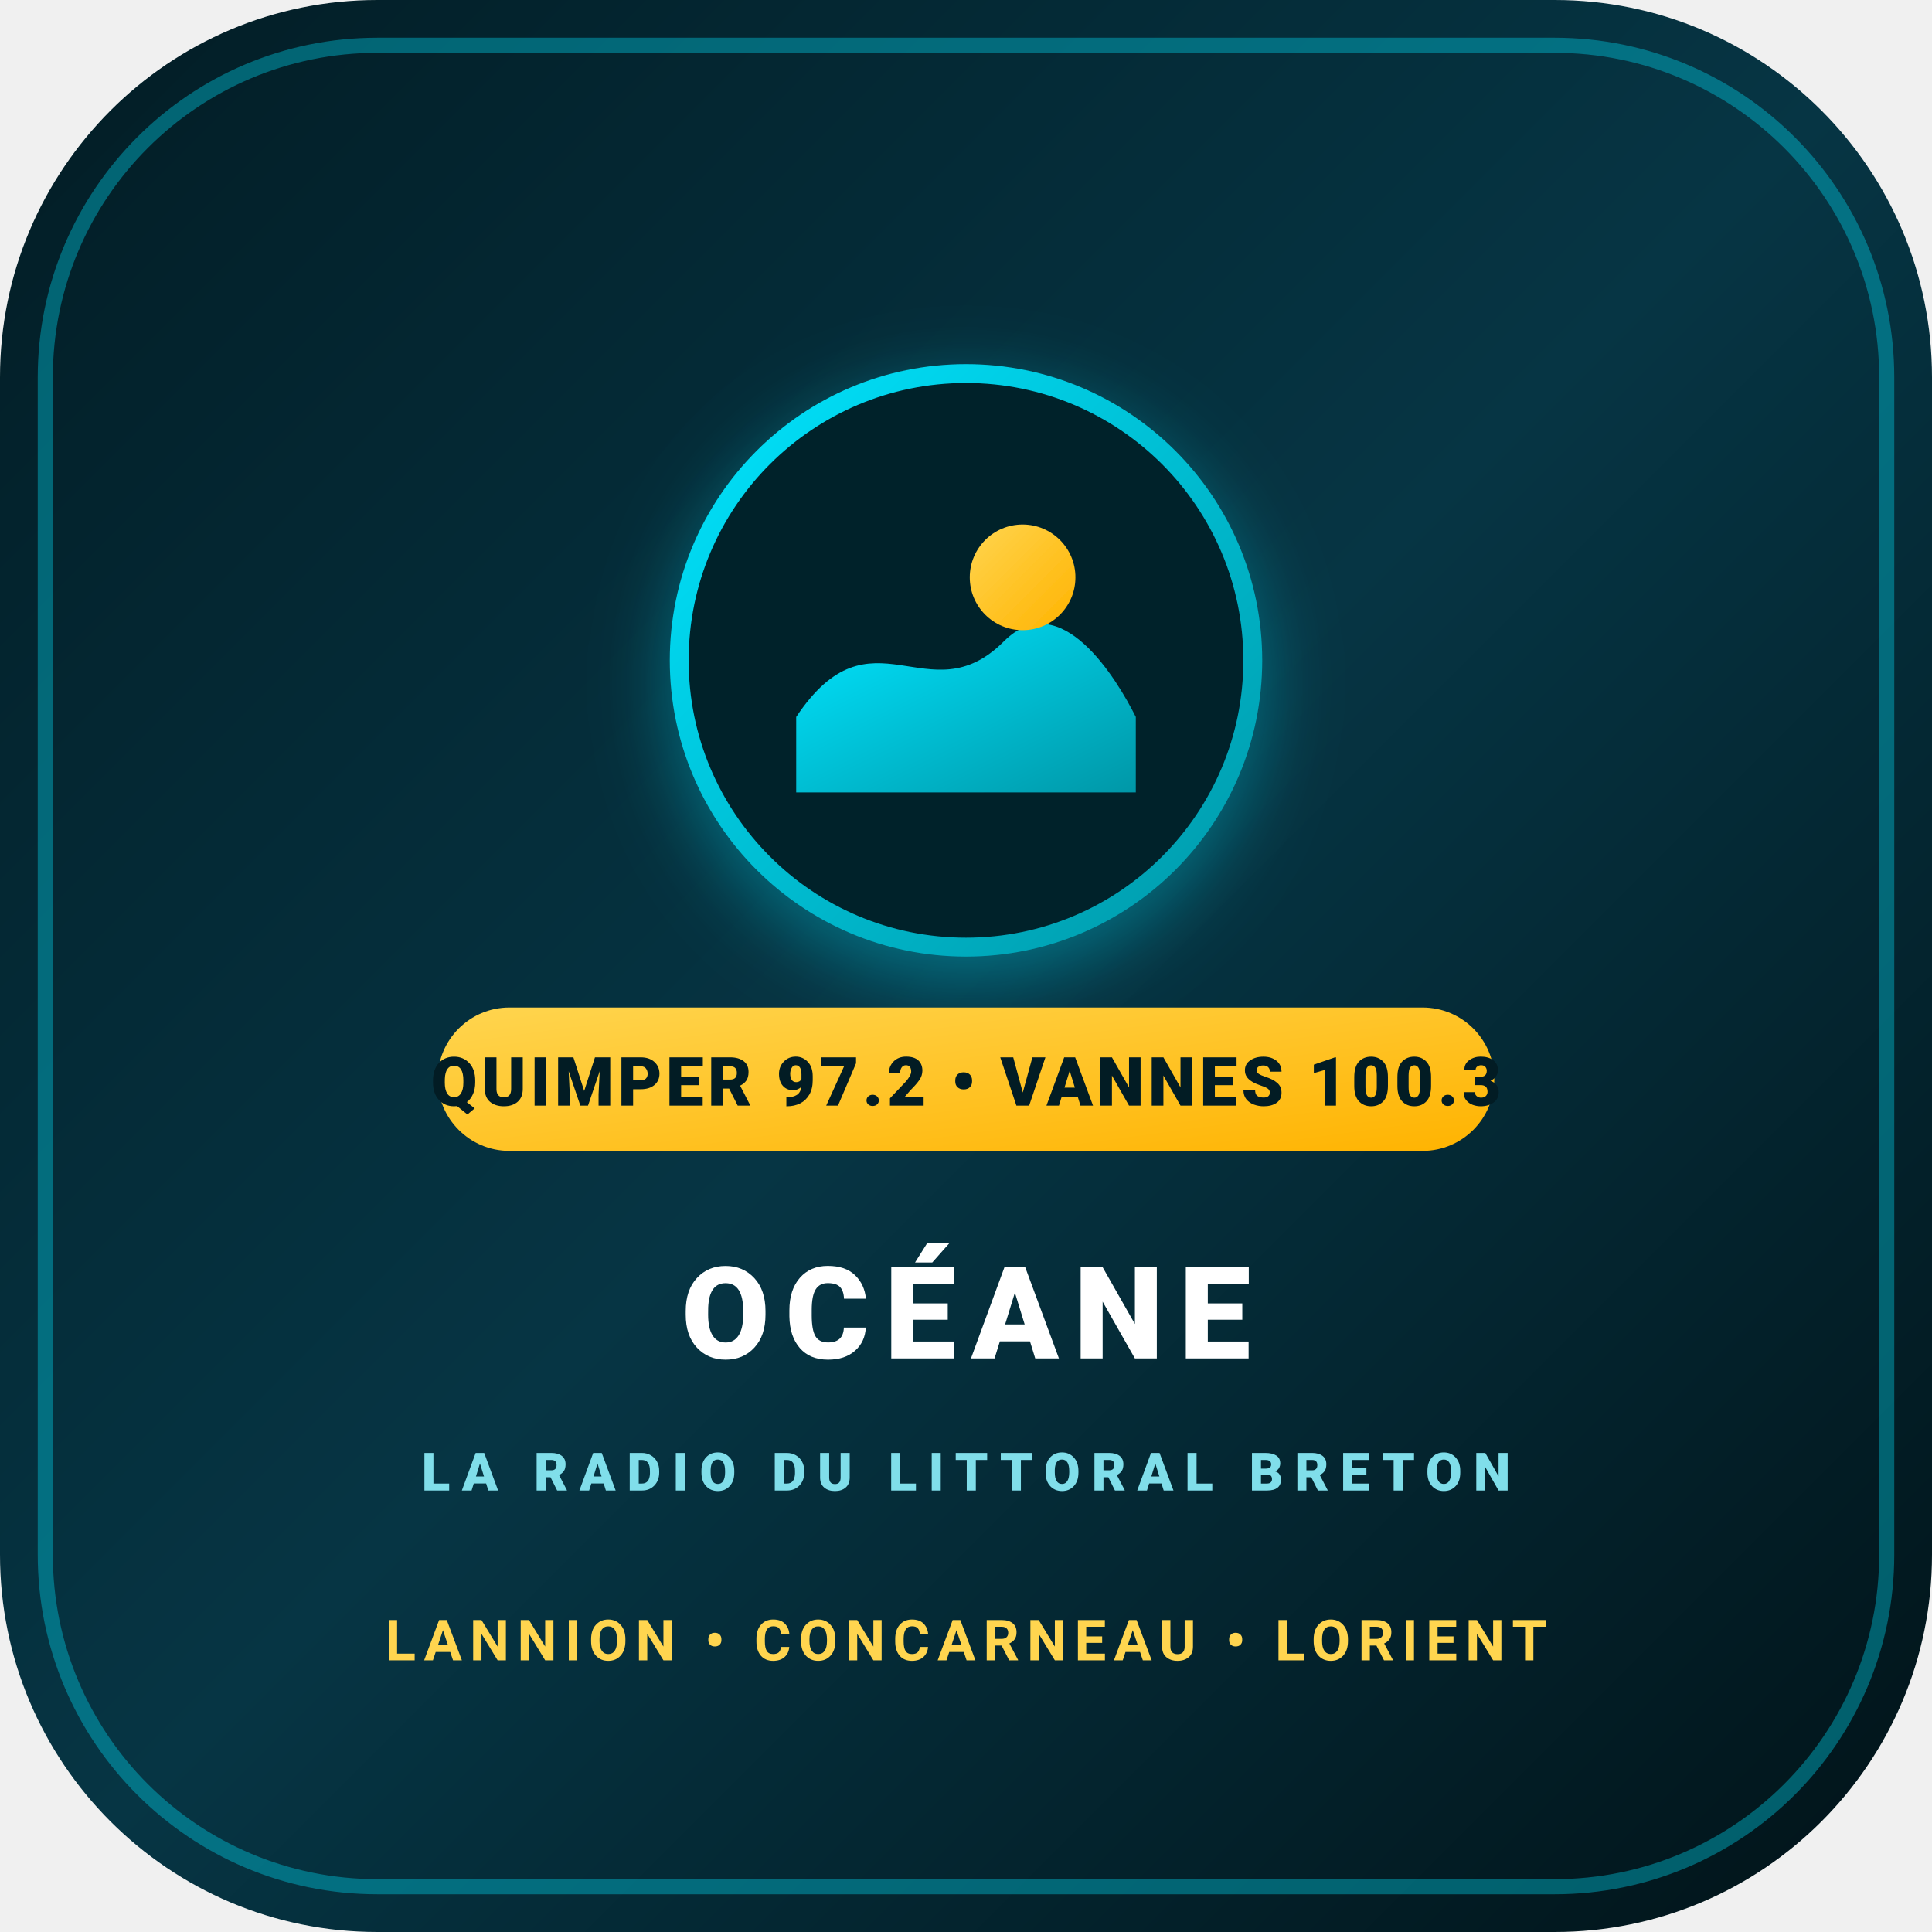
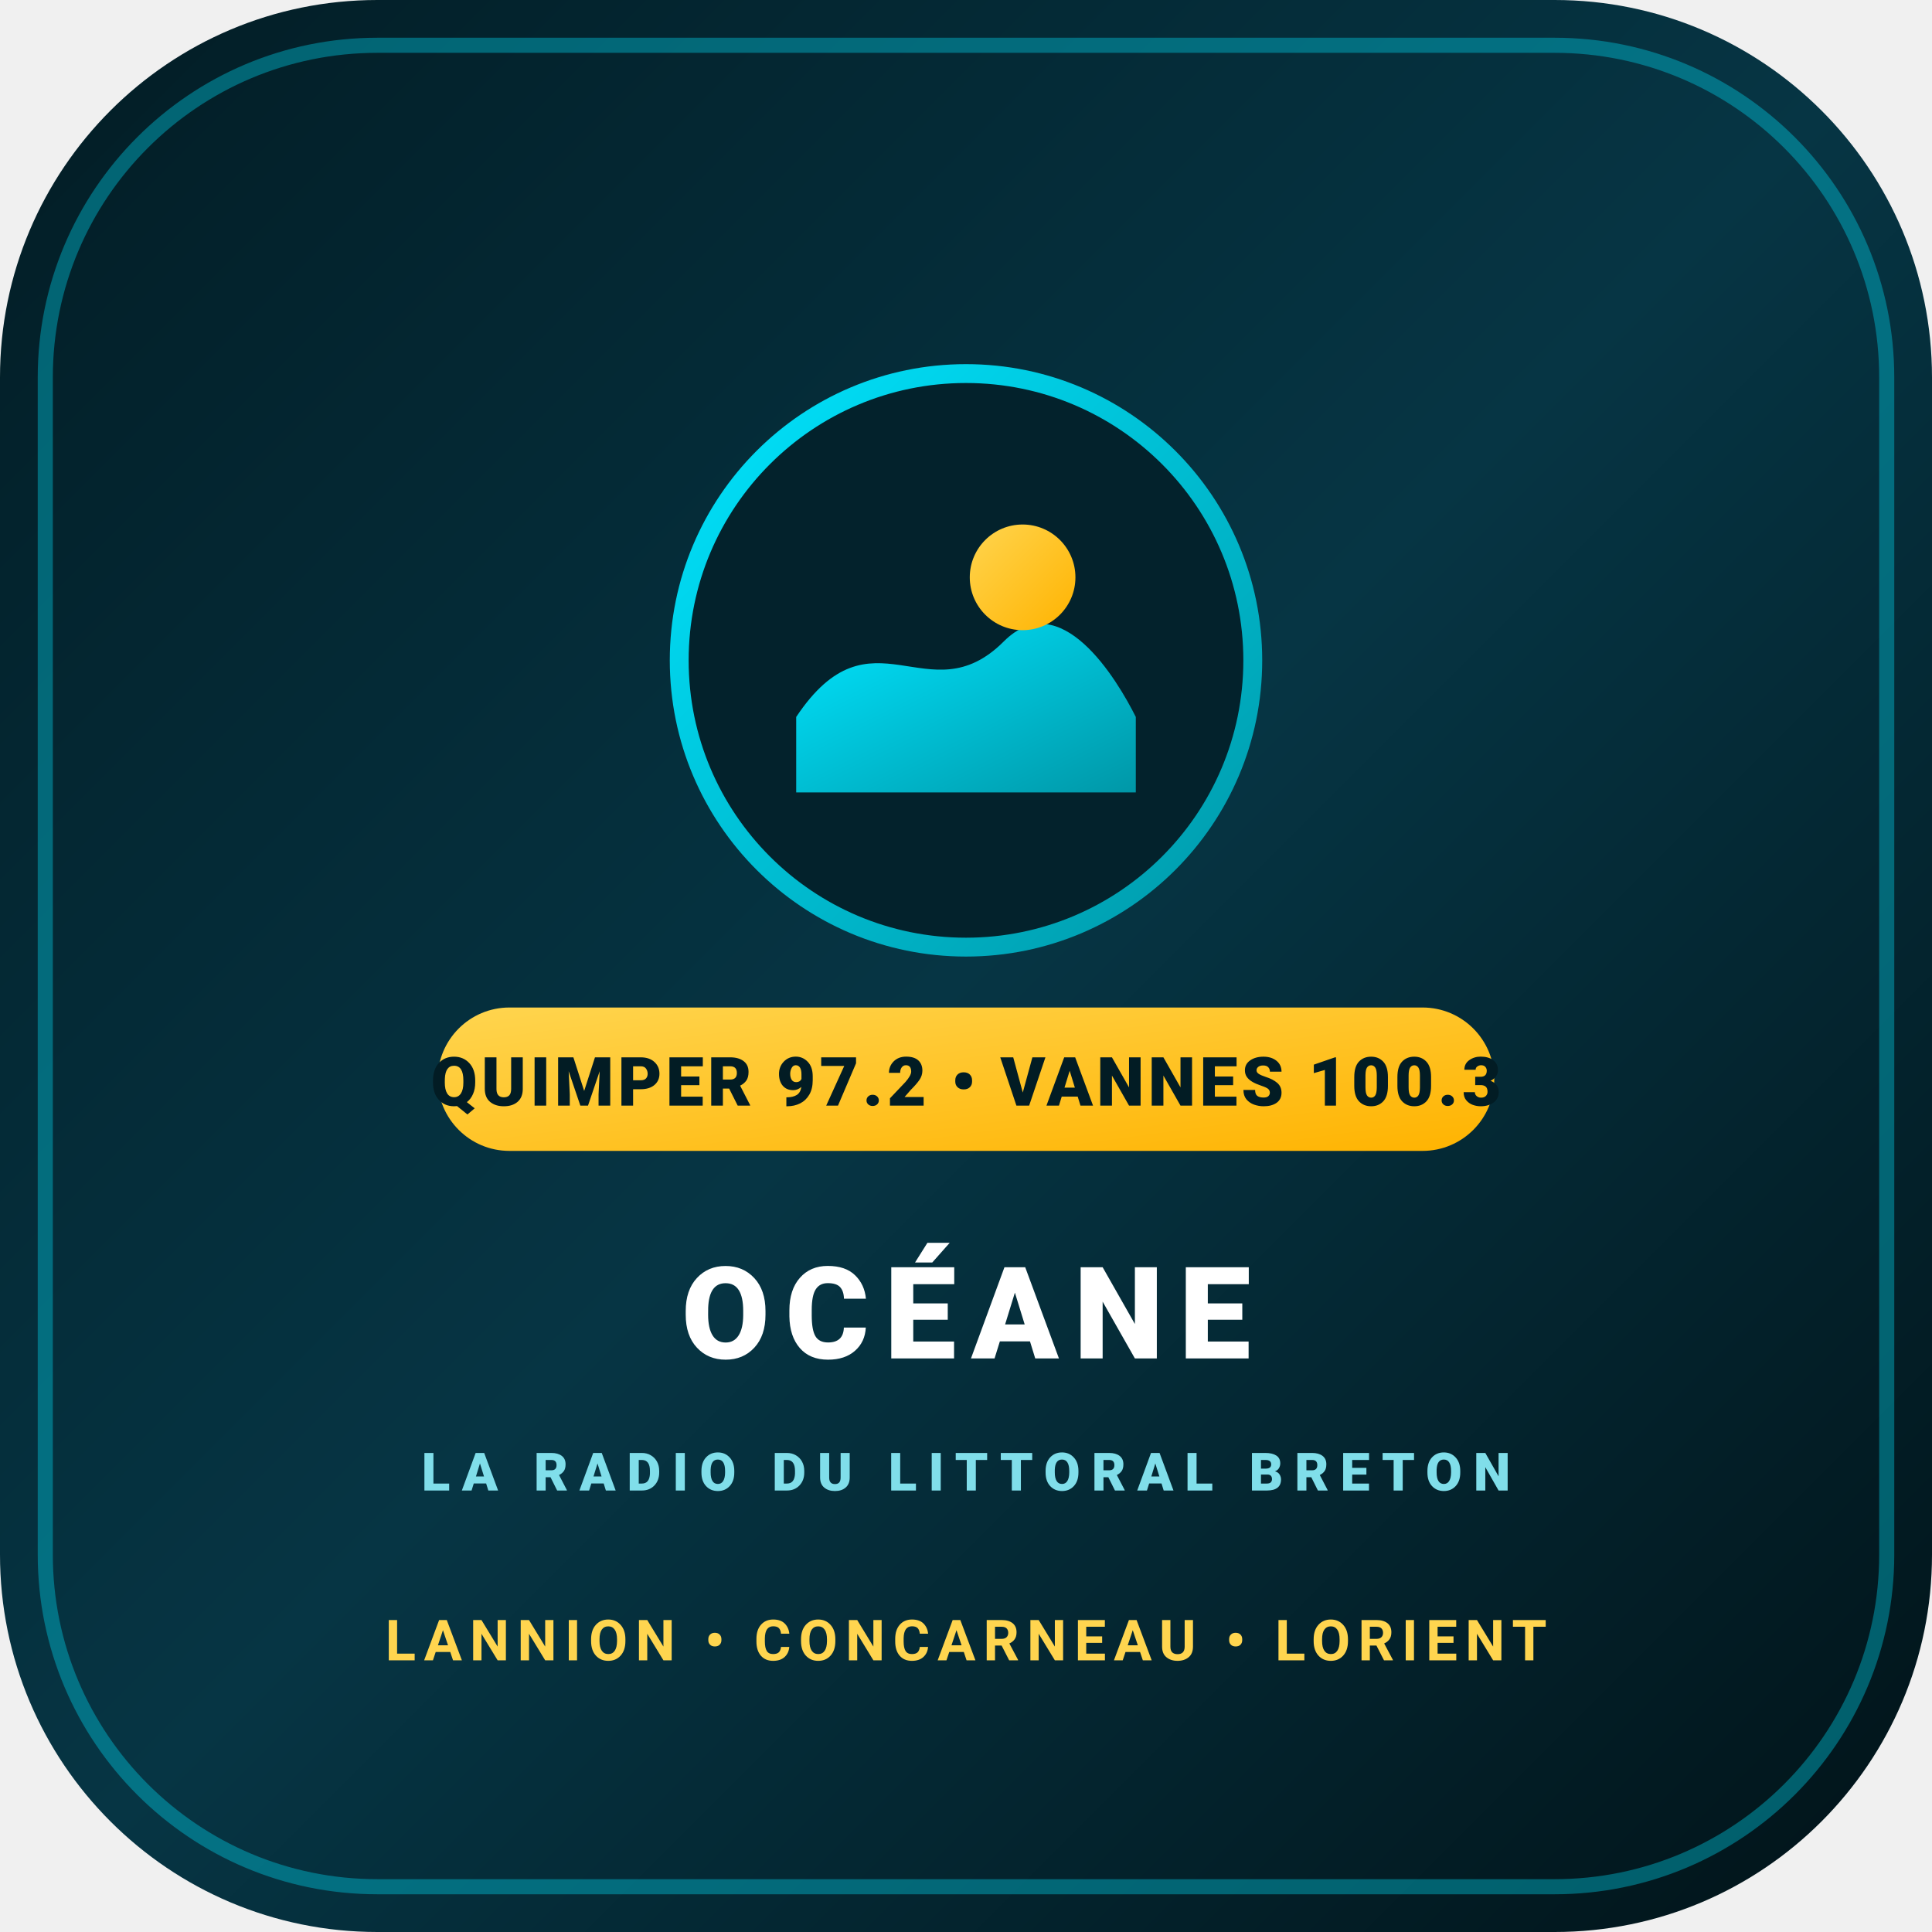
<svg xmlns="http://www.w3.org/2000/svg" viewBox="0 0 512 512" width="100%" height="100%">
  <defs>
    <linearGradient id="ocBg" x1="0%" y1="0%" x2="100%" y2="100%">
      <stop offset="0%" stop-color="#021c24" />
      <stop offset="50%" stop-color="#063544" />
      <stop offset="100%" stop-color="#011217" />
    </linearGradient>
    <linearGradient id="ocCyan" x1="0%" y1="0%" x2="100%" y2="100%">
      <stop offset="0%" stop-color="#00e5ff" />
      <stop offset="100%" stop-color="#0097a7" />
    </linearGradient>
    <linearGradient id="ocGold" x1="0%" y1="0%" x2="100%" y2="100%">
      <stop offset="0%" stop-color="#ffd54f" />
      <stop offset="100%" stop-color="#ffb300" />
    </linearGradient>
-     <filter id="ocDrop" x="-20%" y="-20%" width="140%" height="140%">
-       <feDropShadow dx="0" dy="6" stdDeviation="10" flood-color="#00e5ff" flood-opacity="0.35" />
-     </filter>
  </defs>
  <rect width="512" height="512" rx="100" fill="url(#ocBg)" />
  <rect x="12" y="12" width="488" height="488" rx="88" fill="none" stroke="#00e5ff" stroke-opacity="0.35" stroke-width="4" />
-   <g filter="url(#ocDrop)" transform="translate(256, 175)">
+   <g transform="translate(256, 175)">
    <circle cx="0" cy="0" r="76" fill="#03222c" stroke="url(#ocCyan)" stroke-width="5" />
    <path d="M -45 15 C -25 -15 -10 15 10 -5 C 25 -20 40 5 45 15 L 45 35 L -45 35 Z" fill="url(#ocCyan)" />
    <circle cx="15" cy="-22" r="14" fill="url(#ocGold)" />
  </g>
  <g transform="translate(256, 285)">
    <rect x="-140" y="-18" width="280" height="38" rx="19" fill="url(#ocGold)" />
    <text x="0" y="8" font-family="-apple-system, BlinkMacSystemFont, 'Segoe UI', Roboto, sans-serif" font-size="18" font-weight="900" fill="#021c24" text-anchor="middle" letter-spacing="1">QUIMPER 97.2 • VANNES 100.3</text>
  </g>
  <text x="256" y="360" font-family="-apple-system, BlinkMacSystemFont, 'Segoe UI', Roboto, sans-serif" font-size="34" font-weight="900" fill="#ffffff" text-anchor="middle" letter-spacing="4">OCÉANE</text>
  <text x="256" y="395" font-family="-apple-system, BlinkMacSystemFont, 'Segoe UI', Roboto, sans-serif" font-size="14" font-weight="800" fill="#80deea" text-anchor="middle" letter-spacing="3">LA RADIO DU LITTORAL BRETON</text>
  <text x="256" y="440" font-family="-apple-system, BlinkMacSystemFont, 'Segoe UI', Roboto, sans-serif" font-size="15" font-weight="700" fill="#ffd54f" text-anchor="middle" letter-spacing="2">LANNION • CONCARNEAU • LORIENT</text>
</svg>
